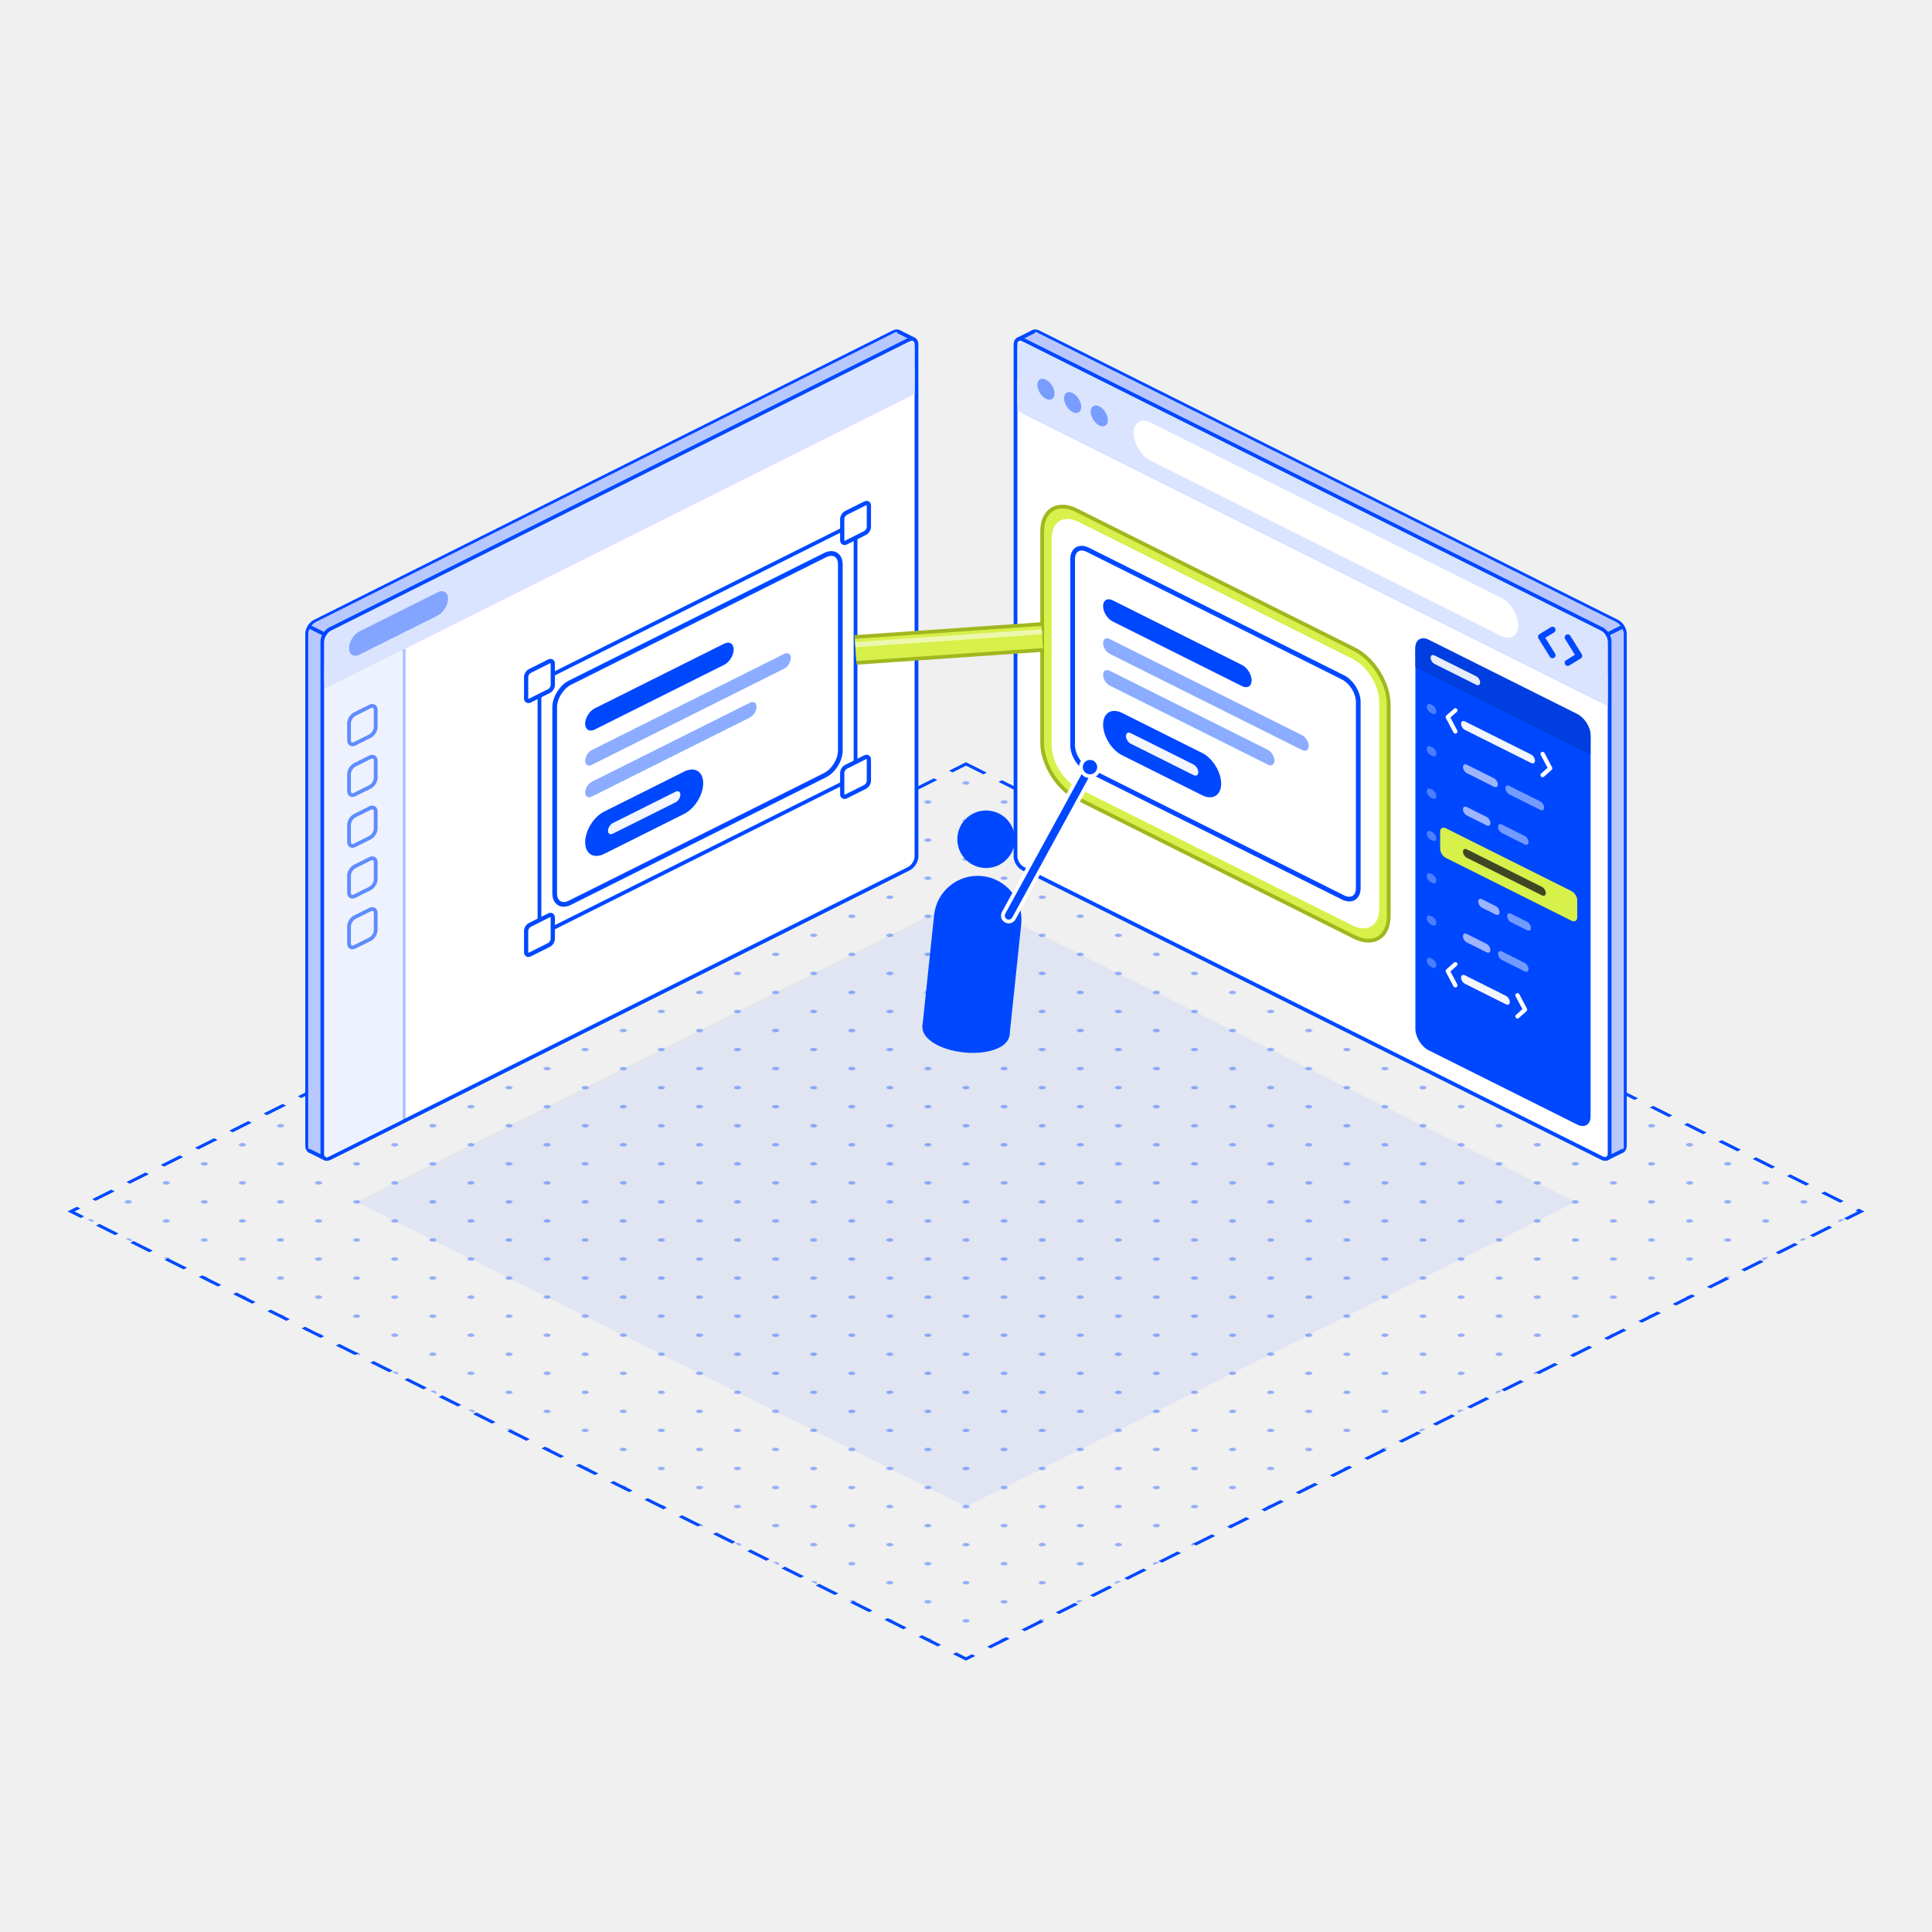
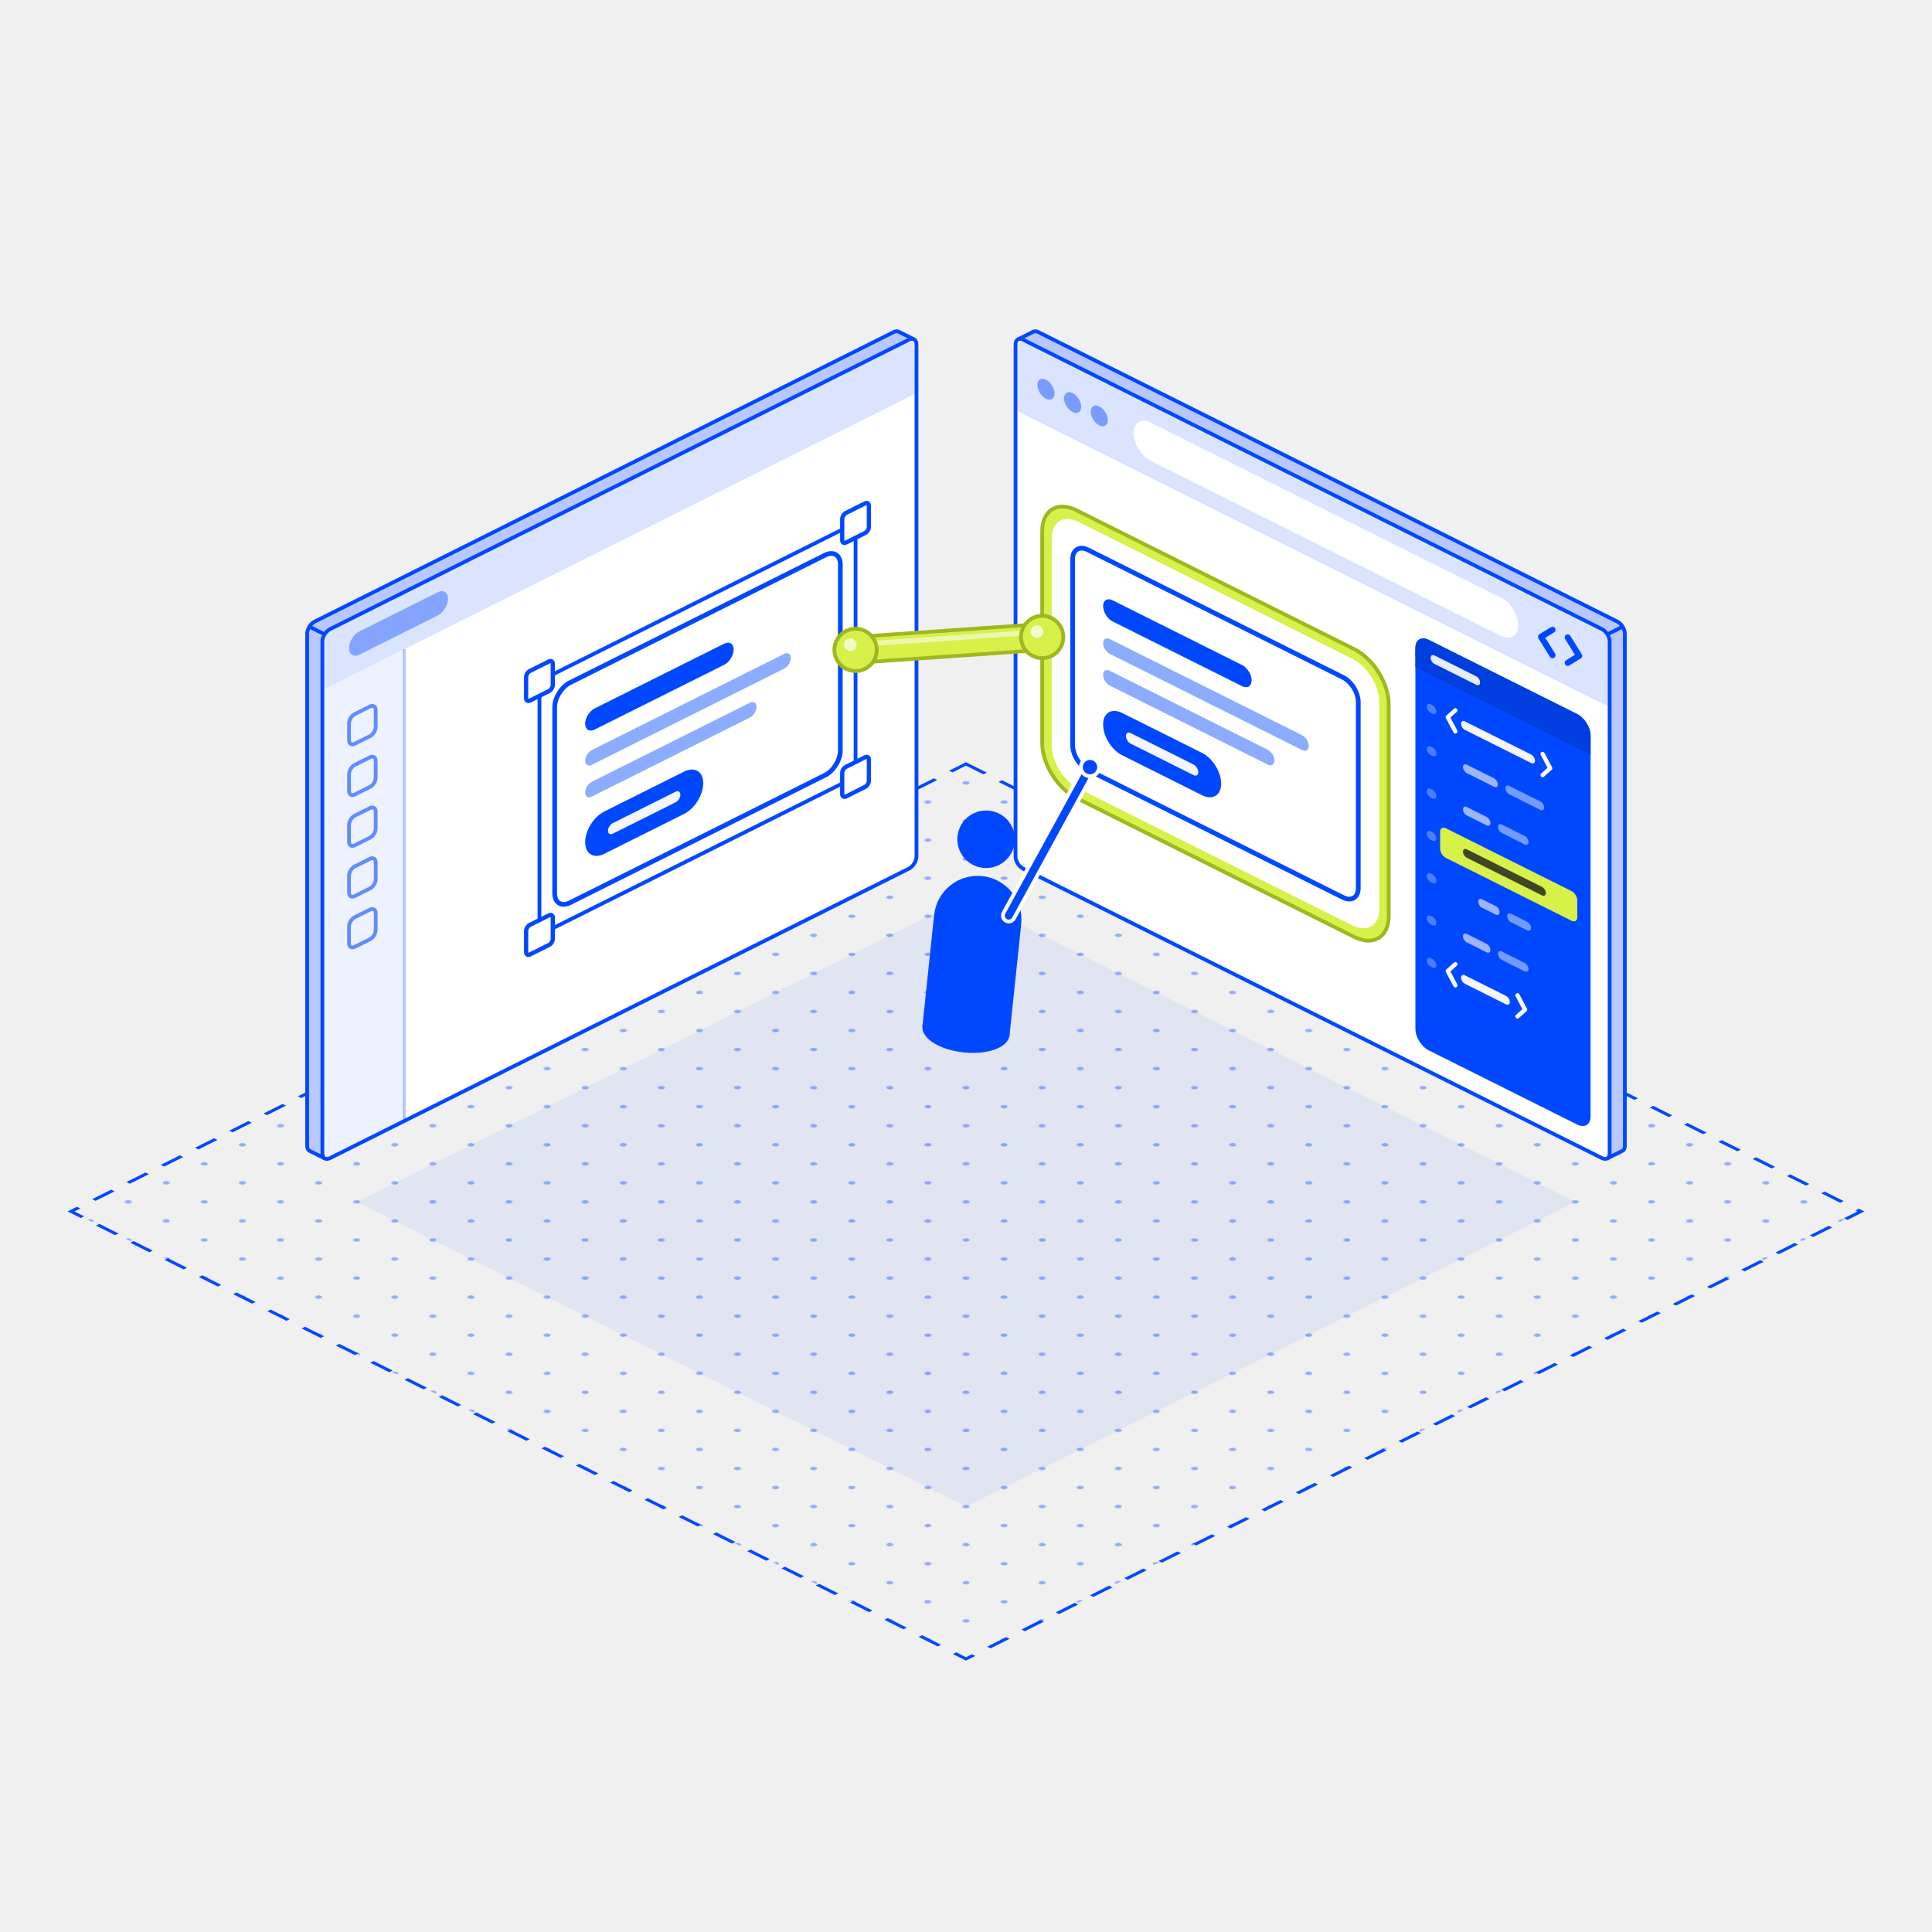
<svg xmlns="http://www.w3.org/2000/svg" width="820" height="820" viewBox="0 0 820 820" role="img" aria-label="Isometric illustration for Design Engineering. Two upright screens meet at a corner like the inside of an open box, over a dotted floor. The left one is a design tool with a layers list and, on its canvas, a card selected with handles at its corners. The right one is a browser showing the same card, running, ringed in lime with space around it, and beside it a blue code panel with a dark top strip: the same card written as code, with one line in lime. A short lime rod joins the two cards, with a small gap between the two screens at the corner. A solid blue Tcules person stands at the corner between them, leaning toward the browser with a fingertip on the running card." style="display: block">
  <style>.sm rect,.sm path,.sm circle{vector-effect:non-scaling-stroke}</style>
  <g transform="translate(410 410) scale(0.898) translate(-410.0 -359.5)">
    <defs>
      <pattern id="floorDots" width="20" height="20" patternUnits="userSpaceOnUse">
        <circle cx="10" cy="10" r="1.3" fill="#0048FF" fill-opacity="0.38" />
      </pattern>
      <linearGradient id="bodyShade" x1="0" y1="0" x2="1" y2="0">
        <stop offset="0" stop-color="#FFFFFF" />
        <stop offset="0.45" stop-color="#FFFFFF" />
        <stop offset="1" stop-color="#B8C8FF" />
      </linearGradient>
      <radialGradient id="headShade" cx="0.38" cy="0.32" r="0.75">
        <stop offset="0" stop-color="#FFFFFF" />
        <stop offset="0.55" stop-color="#EEF2FF" />
        <stop offset="1" stop-color="#B8C8FF" />
      </radialGradient>
    </defs>
    <g transform="matrix(0.9 0.45 -0.9 0.45 410.0 264.0)">
      <rect width="470" height="470" fill="url(#floorDots)" />
      <rect width="470" height="470" fill="none" stroke="#0048FF" stroke-width="1.8" stroke-dasharray="10 8" />
      <rect x="70" y="70" width="320" height="320" fill="#0048FF" fill-opacity="0.07" />
    </g>
    <g class="sm" transform="matrix(0.9 -0.45 0 1 98.6 198.5)">
-       <rect width="312" height="250" rx="4" fill="#B8C8FF" stroke="#0048FF" stroke-width="1.6" vector-effect="non-scaling-stroke" />
+       <rect width="312" height="250" rx="4" fill="#B8C8FF" />
    </g>
    <g class="sm" transform="matrix(0.9 -0.45 0 1 99.1 198.7)">
      <rect width="312" height="250" rx="4" fill="#B8C8FF" />
    </g>
    <g class="sm" transform="matrix(0.9 -0.45 0 1 99.5 199.0)">
      <rect width="312" height="250" rx="4" fill="#B8C8FF" />
    </g>
    <g class="sm" transform="matrix(0.9 -0.45 0 1 100.0 199.2)">
      <rect width="312" height="250" rx="4" fill="#B8C8FF" />
    </g>
    <g class="sm" transform="matrix(0.9 -0.45 0 1 100.4 199.4)">
      <rect width="312" height="250" rx="4" fill="#B8C8FF" />
    </g>
    <g class="sm" transform="matrix(0.9 -0.45 0 1 100.9 199.6)">
      <rect width="312" height="250" rx="4" fill="#B8C8FF" />
    </g>
    <g class="sm" transform="matrix(0.9 -0.45 0 1 101.3 199.9)">
      <rect width="312" height="250" rx="4" fill="#B8C8FF" />
    </g>
    <g class="sm" transform="matrix(0.9 -0.45 0 1 101.8 200.1)">
      <rect width="312" height="250" rx="4" fill="#B8C8FF" />
    </g>
    <g class="sm" transform="matrix(0.9 -0.45 0 1 102.2 200.3)">
      <rect width="312" height="250" rx="4" fill="#B8C8FF" />
    </g>
    <g class="sm" transform="matrix(0.9 -0.45 0 1 102.7 200.5)">
      <rect width="312" height="250" rx="4" fill="#B8C8FF" />
    </g>
    <g class="sm" transform="matrix(0.9 -0.45 0 1 103.1 200.8)">
      <rect width="312" height="250" rx="4" fill="#B8C8FF" />
    </g>
    <g class="sm" transform="matrix(0.9 -0.45 0 1 103.6 201.0)">
      <rect width="312" height="250" rx="4" fill="#B8C8FF" />
    </g>
    <g class="sm" transform="matrix(0.9 -0.45 0 1 104.0 201.2)">
      <rect width="312" height="250" rx="4" fill="#B8C8FF" />
    </g>
    <g class="sm" transform="matrix(0.9 -0.45 0 1 104.5 201.4)">
      <rect width="312" height="250" rx="4" fill="#B8C8FF" />
    </g>
    <g class="sm" transform="matrix(0.9 -0.45 0 1 104.9 201.7)">
      <rect width="312" height="250" rx="4" fill="#B8C8FF" />
    </g>
    <g class="sm" transform="matrix(0.9 -0.45 0 1 105.4 201.9)">
      <rect width="312" height="250" rx="4" fill="#B8C8FF" />
    </g>
+     <path d="M106.99 450.48 L99.79 446.88 L99.62 446.78 L99.47 446.67 L99.32 446.54 L99.19 446.40 L99.07 446.24 L98.96 446.06 L98.87 445.88 L98.79 445.67 L98.72 445.46 L98.67 445.24 L98.63 445.00 L98.61 444.75 L98.60 444.50 L98.60 202.50 L98.61 202.23 L98.63 201.96 L98.67 201.69 L98.72 201.40 L98.79 201.12 L98.87 200.83 L98.97 200.55 L99.08 200.26 L99.21 199.97 L99.34 199.69 L99.49 199.42 L99.65 199.14 L99.83 198.88 L100.01 198.62 L100.20 198.37 L100.40 198.14 L100.61 197.91 L100.82 197.69 L101.04 197.49 L101.27 197.30 L101.50 197.13 L101.73 196.97 L101.96 196.83 L102.20 196.70 L375.80 59.90 L376.02 59.80 L376.24 59.71 L376.46 59.64 L376.67 59.58 L376.88 59.54 L377.09 59.52 L377.29 59.51 L377.49 59.52 L377.68 59.55 L377.86 59.59 L378.04 59.65 L378.21 59.72 L385.41 63.32" fill="none" stroke="#0048FF" stroke-width="1.60" vector-effect="non-scaling-stroke" stroke-linecap="butt" stroke-linejoin="round" data-polish="slab-outline" />
+     <path d="M106.85 202.74 L99.65 199.14" fill="none" stroke="#0048FF" stroke-width="1.60" vector-effect="non-scaling-stroke" stroke-linecap="butt" stroke-linejoin="round" data-polish="slab-crease" />
    <g class="sm" transform="matrix(0.9 -0.45 0 1 105.8 202.1)">
-       <rect width="312" height="250" rx="4" fill="#FFFFFF" stroke="#0048FF" stroke-width="1.6" />
+       <rect width="312" height="250" rx="4" fill="#FFFFFF" stroke-width="1.6" />
      <rect x="1" y="1" width="310" height="26" rx="4" fill="#DBE4FF" />
      <rect x="1" y="16" width="310" height="11" fill="#DBE4FF" />
      <rect x="14" y="8" width="52" height="11" rx="5.5" fill="#0048FF" fill-opacity="0.4" />
      <rect x="1" y="27" width="42" height="222" fill="#EEF2FF" />
      <path d="M43 27 V250" stroke="#0048FF" stroke-opacity="0.3" stroke-width="1.2" />
      <rect x="14" y="46" width="14" height="14" rx="3" fill="none" stroke="#0048FF" stroke-opacity="0.6" stroke-width="1.6" />
      <rect x="14" y="70" width="14" height="14" rx="3" fill="none" stroke="#0048FF" stroke-opacity="0.6" stroke-width="1.6" />
      <rect x="14" y="94" width="14" height="14" rx="3" fill="none" stroke="#0048FF" stroke-opacity="0.6" stroke-width="1.6" />
      <rect x="14" y="118" width="14" height="14" rx="3" fill="none" stroke="#0048FF" stroke-opacity="0.6" stroke-width="1.6" />
      <rect x="14" y="142" width="14" height="14" rx="3" fill="none" stroke="#0048FF" stroke-opacity="0.6" stroke-width="1.6" />
      <rect x="122" y="82" width="150" height="104" rx="8" fill="#FFFFFF" stroke="#0048FF" stroke-width="2" />
      <rect x="138.0" y="100.0" width="78.0" height="10.0" rx="5.00" fill="#0048FF" fill-opacity="1" />
      <rect x="138.0" y="119.0" width="108.0" height="7.0" rx="3.50" fill="#0048FF" fill-opacity="0.45" />
      <rect x="138.0" y="134.0" width="90.0" height="7.0" rx="3.50" fill="#0048FF" fill-opacity="0.45" />
      <rect x="138" y="151" width="62" height="20" rx="10" fill="#0048FF" />
      <rect x="150.0" y="158.5" width="38.0" height="5.0" rx="2.50" fill="#FFFFFF" fill-opacity="0.95" />
      <rect x="114" y="74" width="166" height="120" fill="none" stroke="#0048FF" stroke-width="1.6" />
      <rect x="107" y="67" width="14" height="14" rx="2" fill="#FFFFFF" stroke="#0048FF" stroke-width="1.8" />
      <rect x="273" y="67" width="14" height="14" rx="2" fill="#FFFFFF" stroke="#0048FF" stroke-width="1.8" />
      <rect x="107" y="187" width="14" height="14" rx="2" fill="#FFFFFF" stroke="#0048FF" stroke-width="1.8" />
      <rect x="273" y="187" width="14" height="14" rx="2" fill="#FFFFFF" stroke="#0048FF" stroke-width="1.8" />
-     </g>
-     <path d="M106.85 202.74 L99.65 199.14 M385.41 63.32 L378.21 59.72 M106.99 450.48 L99.79 446.88" fill="none" stroke="#0048FF" stroke-width="1.60" stroke-linecap="round" vector-effect="non-scaling-stroke" data-polish="corner-edges" />
+       <rect width="312" height="250" rx="4" stroke="#0048FF" stroke-width="1.6" data-i="20" fill="none" vector-effect="non-scaling-stroke" data-polish="front-outline" />
+     </g>
    <g class="sm" transform="matrix(0.9 0.45 0 1 440.6 58.1)">
-       <rect width="312" height="250" rx="4" fill="#B8C8FF" stroke="#0048FF" stroke-width="1.6" vector-effect="non-scaling-stroke" />
+       <rect width="312" height="250" rx="4" fill="#B8C8FF" />
    </g>
    <g class="sm" transform="matrix(0.9 0.45 0 1 440.1 58.3)">
      <rect width="312" height="250" rx="4" fill="#B8C8FF" />
    </g>
    <g class="sm" transform="matrix(0.9 0.45 0 1 439.7 58.5)">
      <rect width="312" height="250" rx="4" fill="#B8C8FF" />
    </g>
    <g class="sm" transform="matrix(0.9 0.45 0 1 439.2 58.8)">
      <rect width="312" height="250" rx="4" fill="#B8C8FF" />
    </g>
    <g class="sm" transform="matrix(0.9 0.45 0 1 438.8 59.0)">
      <rect width="312" height="250" rx="4" fill="#B8C8FF" />
    </g>
    <g class="sm" transform="matrix(0.9 0.45 0 1 438.3 59.2)">
      <rect width="312" height="250" rx="4" fill="#B8C8FF" />
    </g>
    <g class="sm" transform="matrix(0.9 0.45 0 1 437.9 59.4)">
      <rect width="312" height="250" rx="4" fill="#B8C8FF" />
    </g>
    <g class="sm" transform="matrix(0.9 0.45 0 1 437.4 59.7)">
      <rect width="312" height="250" rx="4" fill="#B8C8FF" />
    </g>
    <g class="sm" transform="matrix(0.9 0.45 0 1 437.0 59.9)">
      <rect width="312" height="250" rx="4" fill="#B8C8FF" />
    </g>
    <g class="sm" transform="matrix(0.9 0.45 0 1 436.5 60.1)">
      <rect width="312" height="250" rx="4" fill="#B8C8FF" />
    </g>
    <g class="sm" transform="matrix(0.9 0.45 0 1 436.1 60.3)">
      <rect width="312" height="250" rx="4" fill="#B8C8FF" />
    </g>
    <g class="sm" transform="matrix(0.9 0.45 0 1 435.6 60.6)">
      <rect width="312" height="250" rx="4" fill="#B8C8FF" />
    </g>
    <g class="sm" transform="matrix(0.9 0.45 0 1 435.2 60.8)">
      <rect width="312" height="250" rx="4" fill="#B8C8FF" />
    </g>
    <g class="sm" transform="matrix(0.9 0.45 0 1 434.8 61.0)">
      <rect width="312" height="250" rx="4" fill="#B8C8FF" />
    </g>
    <g class="sm" transform="matrix(0.9 0.45 0 1 434.3 61.2)">
      <rect width="312" height="250" rx="4" fill="#B8C8FF" />
    </g>
    <g class="sm" transform="matrix(0.9 0.45 0 1 433.8 61.5)">
      <rect width="312" height="250" rx="4" fill="#B8C8FF" />
    </g>
+     <path d="M434.59 63.32 L441.79 59.72 L441.96 59.65 L442.14 59.59 L442.32 59.55 L442.51 59.52 L442.71 59.51 L442.91 59.52 L443.12 59.54 L443.33 59.58 L443.54 59.64 L443.76 59.71 L443.98 59.80 L444.20 59.90 L717.80 196.70 L718.04 196.83 L718.27 196.97 L718.50 197.13 L718.73 197.30 L718.96 197.49 L719.18 197.69 L719.39 197.91 L719.60 198.14 L719.80 198.37 L719.99 198.62 L720.17 198.88 L720.35 199.14 L720.51 199.42 L720.66 199.69 L720.79 199.97 L720.92 200.26 L721.03 200.55 L721.13 200.83 L721.21 201.12 L721.28 201.40 L721.33 201.69 L721.37 201.96 L721.39 202.23 L721.40 202.50 L721.40 444.50 L721.39 444.75 L721.37 445.00 L721.33 445.24 L721.28 445.46 L721.21 445.67 L721.13 445.88 L721.04 446.06 L720.93 446.24 L720.81 446.40 L720.68 446.54 L720.53 446.67 L720.38 446.78 L720.21 446.88 L713.01 450.48" fill="none" stroke="#0048FF" stroke-width="1.60" vector-effect="non-scaling-stroke" stroke-linecap="butt" stroke-linejoin="round" data-polish="slab-outline" />
+     <path d="M713.15 202.74 L720.35 199.14" fill="none" stroke="#0048FF" stroke-width="1.60" vector-effect="non-scaling-stroke" stroke-linecap="butt" stroke-linejoin="round" data-polish="slab-crease" />
    <g class="sm" transform="matrix(0.9 0.45 0 1 433.4 61.7)">
-       <rect width="312" height="250" rx="4" fill="#FFFFFF" stroke="#0048FF" stroke-width="1.6" />
+       <rect width="312" height="250" rx="4" fill="#FFFFFF" stroke-width="1.6" />
      <rect x="1" y="1" width="310" height="34" rx="4" fill="#DBE4FF" />
      <rect x="1" y="20" width="310" height="15" fill="#DBE4FF" />
      <circle cx="16" cy="18" r="4.5" fill="#0048FF" fill-opacity="0.45" />
      <circle cx="30" cy="18" r="4.5" fill="#0048FF" fill-opacity="0.45" />
      <circle cx="44" cy="18" r="4.5" fill="#0048FF" fill-opacity="0.45" />
      <rect x="62" y="9" width="202" height="18" rx="9" fill="#FFFFFF" />
      <path d="M282 12 l-6 6 l6 6 M290 12 l6 6 l-6 6" fill="none" stroke="#0048FF" stroke-width="2.6" stroke-linecap="round" stroke-linejoin="round" />
      <rect x="14" y="68" width="182" height="136" rx="18" fill="#D7F04A" stroke="#A1B71F" stroke-width="1.6" />
      <rect x="19" y="73" width="172" height="126" rx="14" fill="#FFFFFF" />
      <rect x="30" y="84" width="150" height="104" rx="8" fill="#FFFFFF" stroke="#0048FF" stroke-width="2" />
      <rect x="46.0" y="102.0" width="78.0" height="10.0" rx="5.00" fill="#0048FF" fill-opacity="1" />
      <rect x="46.0" y="121.0" width="108.0" height="7.0" rx="3.50" fill="#0048FF" fill-opacity="0.45" />
      <rect x="46.0" y="136.0" width="90.0" height="7.0" rx="3.50" fill="#0048FF" fill-opacity="0.45" />
      <rect x="46" y="153" width="62" height="20" rx="10" fill="#0048FF" />
      <rect x="58.0" y="160.5" width="38.0" height="5.0" rx="2.50" fill="#FFFFFF" fill-opacity="0.95" />
      <rect x="210" y="46" width="92" height="194" rx="7" fill="#0048FF" />
      <rect x="210" y="46" width="92" height="16" rx="7" fill="#003EE0" />
      <rect x="210" y="55" width="92" height="7" fill="#003EE0" />
      <rect x="218.0" y="52.0" width="26.0" height="4.0" rx="2.00" fill="#FFFFFF" fill-opacity="0.9" />
      <rect x="216" y="76" width="5" height="4" rx="2" fill="#FFFFFF" fill-opacity="0.3" />
      <path d="M231 73 l-4 5 l4 5" fill="none" stroke="#FFFFFF" stroke-width="1.8" stroke-linecap="round" stroke-linejoin="round" />
      <rect x="234.0" y="76.0" width="38.8" height="4.0" rx="2.00" fill="#FFFFFF" fill-opacity="0.95" />
      <path d="M276.8 73 l4 5 l-4 5" fill="none" stroke="#FFFFFF" stroke-width="1.8" stroke-linecap="round" stroke-linejoin="round" />
      <rect x="216" y="96" width="5" height="4" rx="2" fill="#FFFFFF" fill-opacity="0.3" />
      <rect x="235.0" y="96.0" width="18.3" height="4.0" rx="2.00" fill="#B8C8FF" fill-opacity="0.85" />
      <rect x="257.3" y="96.0" width="20.3" height="4.0" rx="2.00" fill="#FFFFFF" fill-opacity="0.45" />
      <rect x="216" y="116" width="5" height="4" rx="2" fill="#FFFFFF" fill-opacity="0.3" />
      <rect x="235.0" y="116.0" width="14.4" height="4.0" rx="2.00" fill="#B8C8FF" fill-opacity="0.85" />
      <rect x="253.4" y="116.0" width="16.0" height="4.0" rx="2.00" fill="#FFFFFF" fill-opacity="0.45" />
      <rect x="216" y="136" width="5" height="4" rx="2" fill="#FFFFFF" fill-opacity="0.3" />
      <rect x="223" y="131" width="72" height="14" rx="3" fill="#D7F04A" />
      <rect x="235.0" y="136.0" width="43.5" height="4.0" rx="2.00" fill="#1B1B18" fill-opacity="0.8" />
      <rect x="216" y="156" width="5" height="4" rx="2" fill="#FFFFFF" fill-opacity="0.3" />
      <rect x="243.0" y="156.0" width="11.2" height="4.0" rx="2.00" fill="#B8C8FF" fill-opacity="0.85" />
      <rect x="258.2" y="156.0" width="12.5" height="4.0" rx="2.00" fill="#FFFFFF" fill-opacity="0.45" />
      <rect x="216" y="176" width="5" height="4" rx="2" fill="#FFFFFF" fill-opacity="0.3" />
      <rect x="235.0" y="176.0" width="14.4" height="4.0" rx="2.00" fill="#B8C8FF" fill-opacity="0.85" />
      <rect x="253.4" y="176.0" width="16.0" height="4.0" rx="2.00" fill="#FFFFFF" fill-opacity="0.45" />
      <rect x="216" y="196" width="5" height="4" rx="2" fill="#FFFFFF" fill-opacity="0.3" />
      <path d="M231 193 l-4 5 l4 5" fill="none" stroke="#FFFFFF" stroke-width="1.8" stroke-linecap="round" stroke-linejoin="round" />
      <rect x="234.0" y="196.0" width="25.6" height="4.0" rx="2.00" fill="#FFFFFF" fill-opacity="0.95" />
      <path d="M263.6 193 l4 5 l-4 5" fill="none" stroke="#FFFFFF" stroke-width="1.8" stroke-linecap="round" stroke-linejoin="round" />
-     </g>
-     <path d="M434.59 63.32 L441.79 59.72 M713.15 202.74 L720.35 199.14 M713.01 450.48 L720.21 446.88" fill="none" stroke="#0048FF" stroke-width="1.60" stroke-linecap="round" vector-effect="non-scaling-stroke" data-polish="corner-edges" />
-     <path d="M357.8 210.1 L446.0 204.0" stroke="#A1B71F" stroke-width="14" stroke-linecap="butt" />
-     <path d="M357.8 210.1 L446.0 204.0" stroke="#D7F04A" stroke-width="10.5" stroke-linecap="butt" />
-     <path d="M357.8 207.6 L446.0 201.5" stroke="#FFFFFF" stroke-opacity="0.55" stroke-width="2.4" stroke-linecap="butt" />
+       <rect width="312" height="250" rx="4" stroke="#0048FF" stroke-width="1.6" data-i="58" fill="none" vector-effect="non-scaling-stroke" data-polish="front-outline" />
+     </g>
+     <path d="M357.8 210.1 L446.0 204.0" stroke="#A1B71F" stroke-width="14" stroke-linecap="round" />
+     <path d="M357.8 210.1 L446.0 204.0" stroke="#D7F04A" stroke-width="10.5" stroke-linecap="round" />
+     <path d="M357.8 207.6 L446.0 201.5" stroke="#FFFFFF" stroke-opacity="0.55" stroke-width="2.4" stroke-linecap="round" />
+     <circle cx="357.8" cy="210.1" r="10" fill="#D7F04A" stroke="#A1B71F" stroke-width="1.8" />
+     <circle cx="355.3" cy="207.6" r="3" fill="#FFFFFF" fill-opacity="0.7" />
+     <circle cx="446.0" cy="204.0" r="10" fill="#D7F04A" stroke="#A1B71F" stroke-width="1.8" />
+     <circle cx="443.5" cy="201.5" r="3" fill="#FFFFFF" fill-opacity="0.7" />
    <g transform="rotate(6 410.0 390.0)">
      <path d="M390.4 390.0 V337.3 A19.6 19.6 0 0 1 429.6 337.3 V390.0 Z" fill="#0048FF" stroke="#0048FF" stroke-width="2.2" stroke-linejoin="round" />
      <ellipse cx="410.0" cy="390.0" rx="19.6" ry="9.3" fill="#0048FF" stroke="#0048FF" stroke-width="2.2" />
      <circle cx="410.0" cy="299.1" r="13.6" fill="#0048FF" />
    </g>
    <path d="M430.2 335.7 L468.6 265.5" stroke="#FFFFFF" stroke-width="7.3" stroke-linecap="round" />
    <path d="M430.2 335.7 L468.6 265.5" stroke="#0048FF" stroke-width="3.74" stroke-linecap="round" />
    <circle cx="468.6" cy="265.5" r="4.3" fill="#0048FF" stroke="#FFFFFF" stroke-width="1.8" />
  </g>
</svg>
